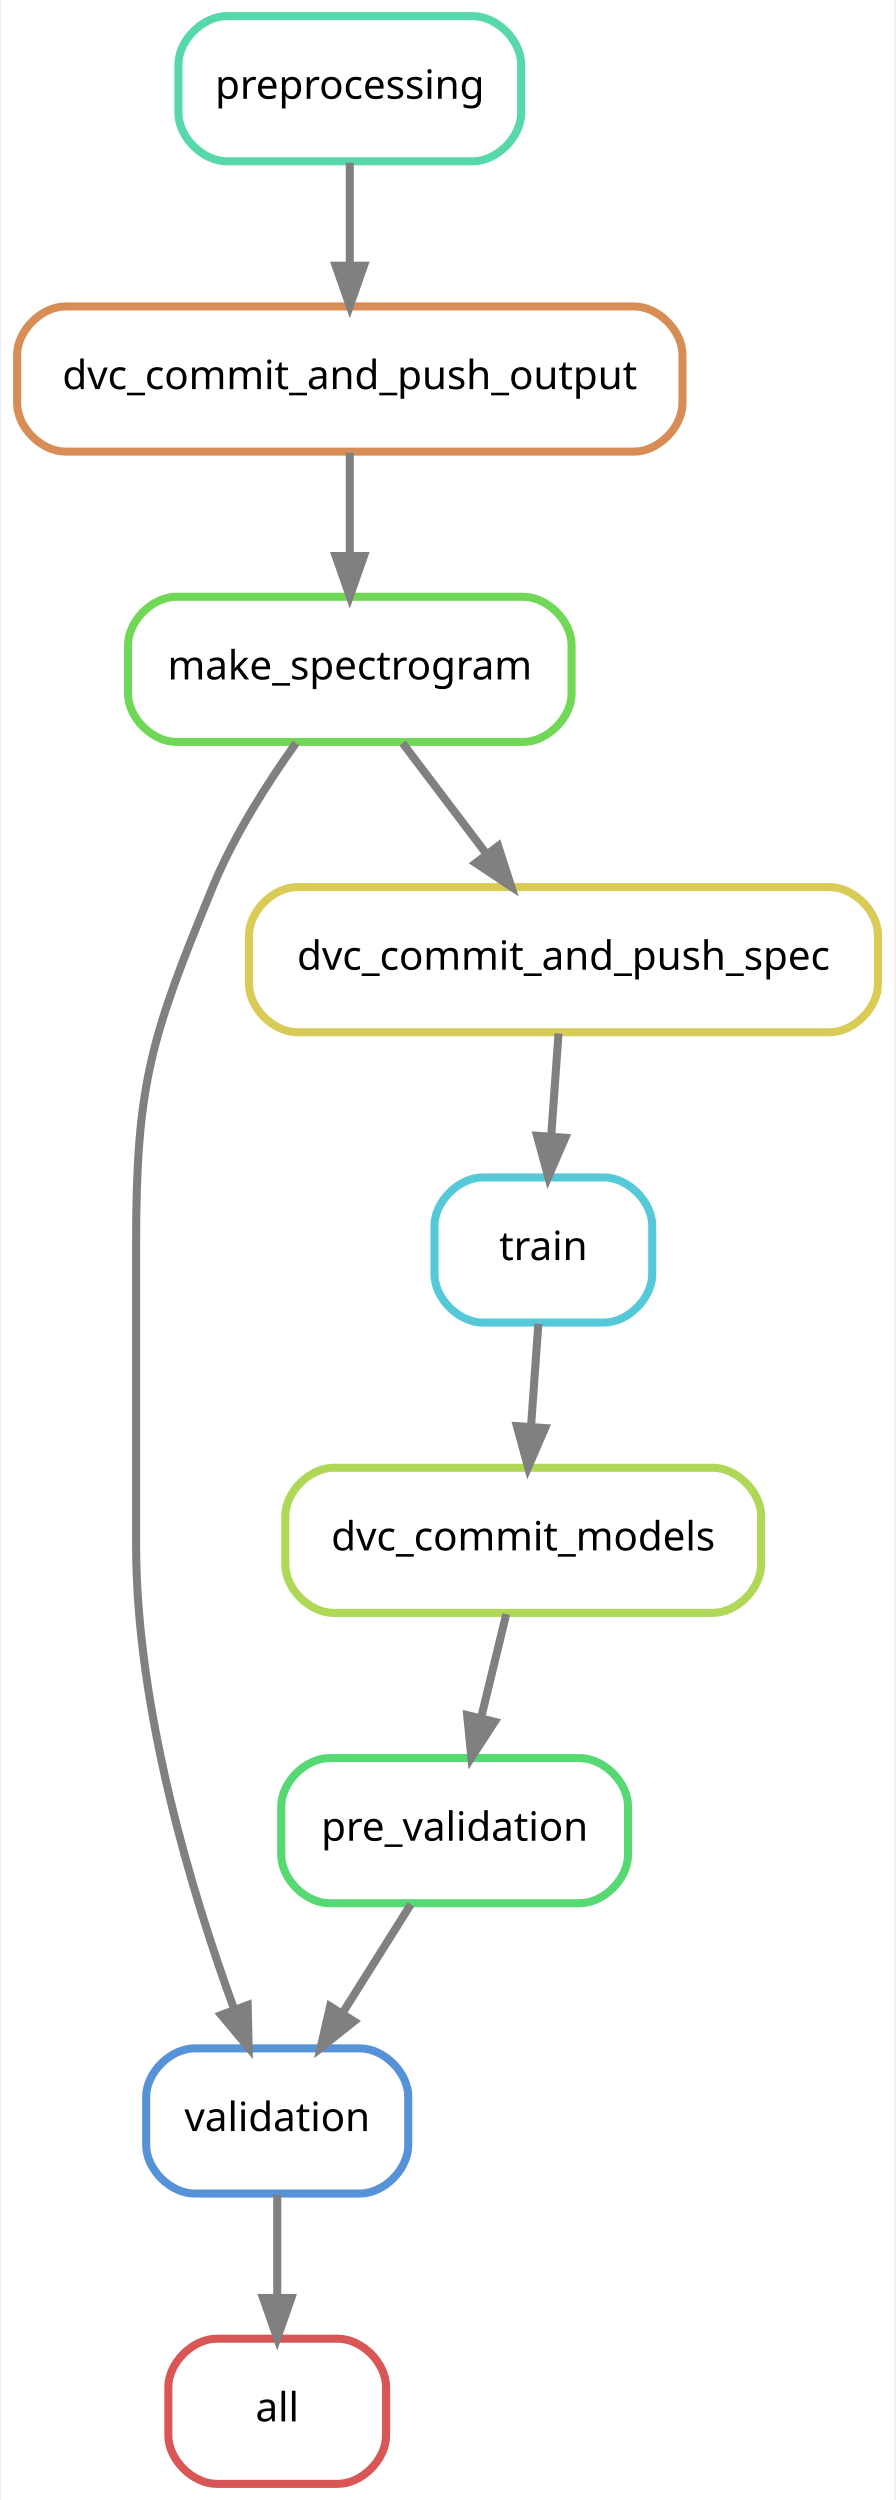
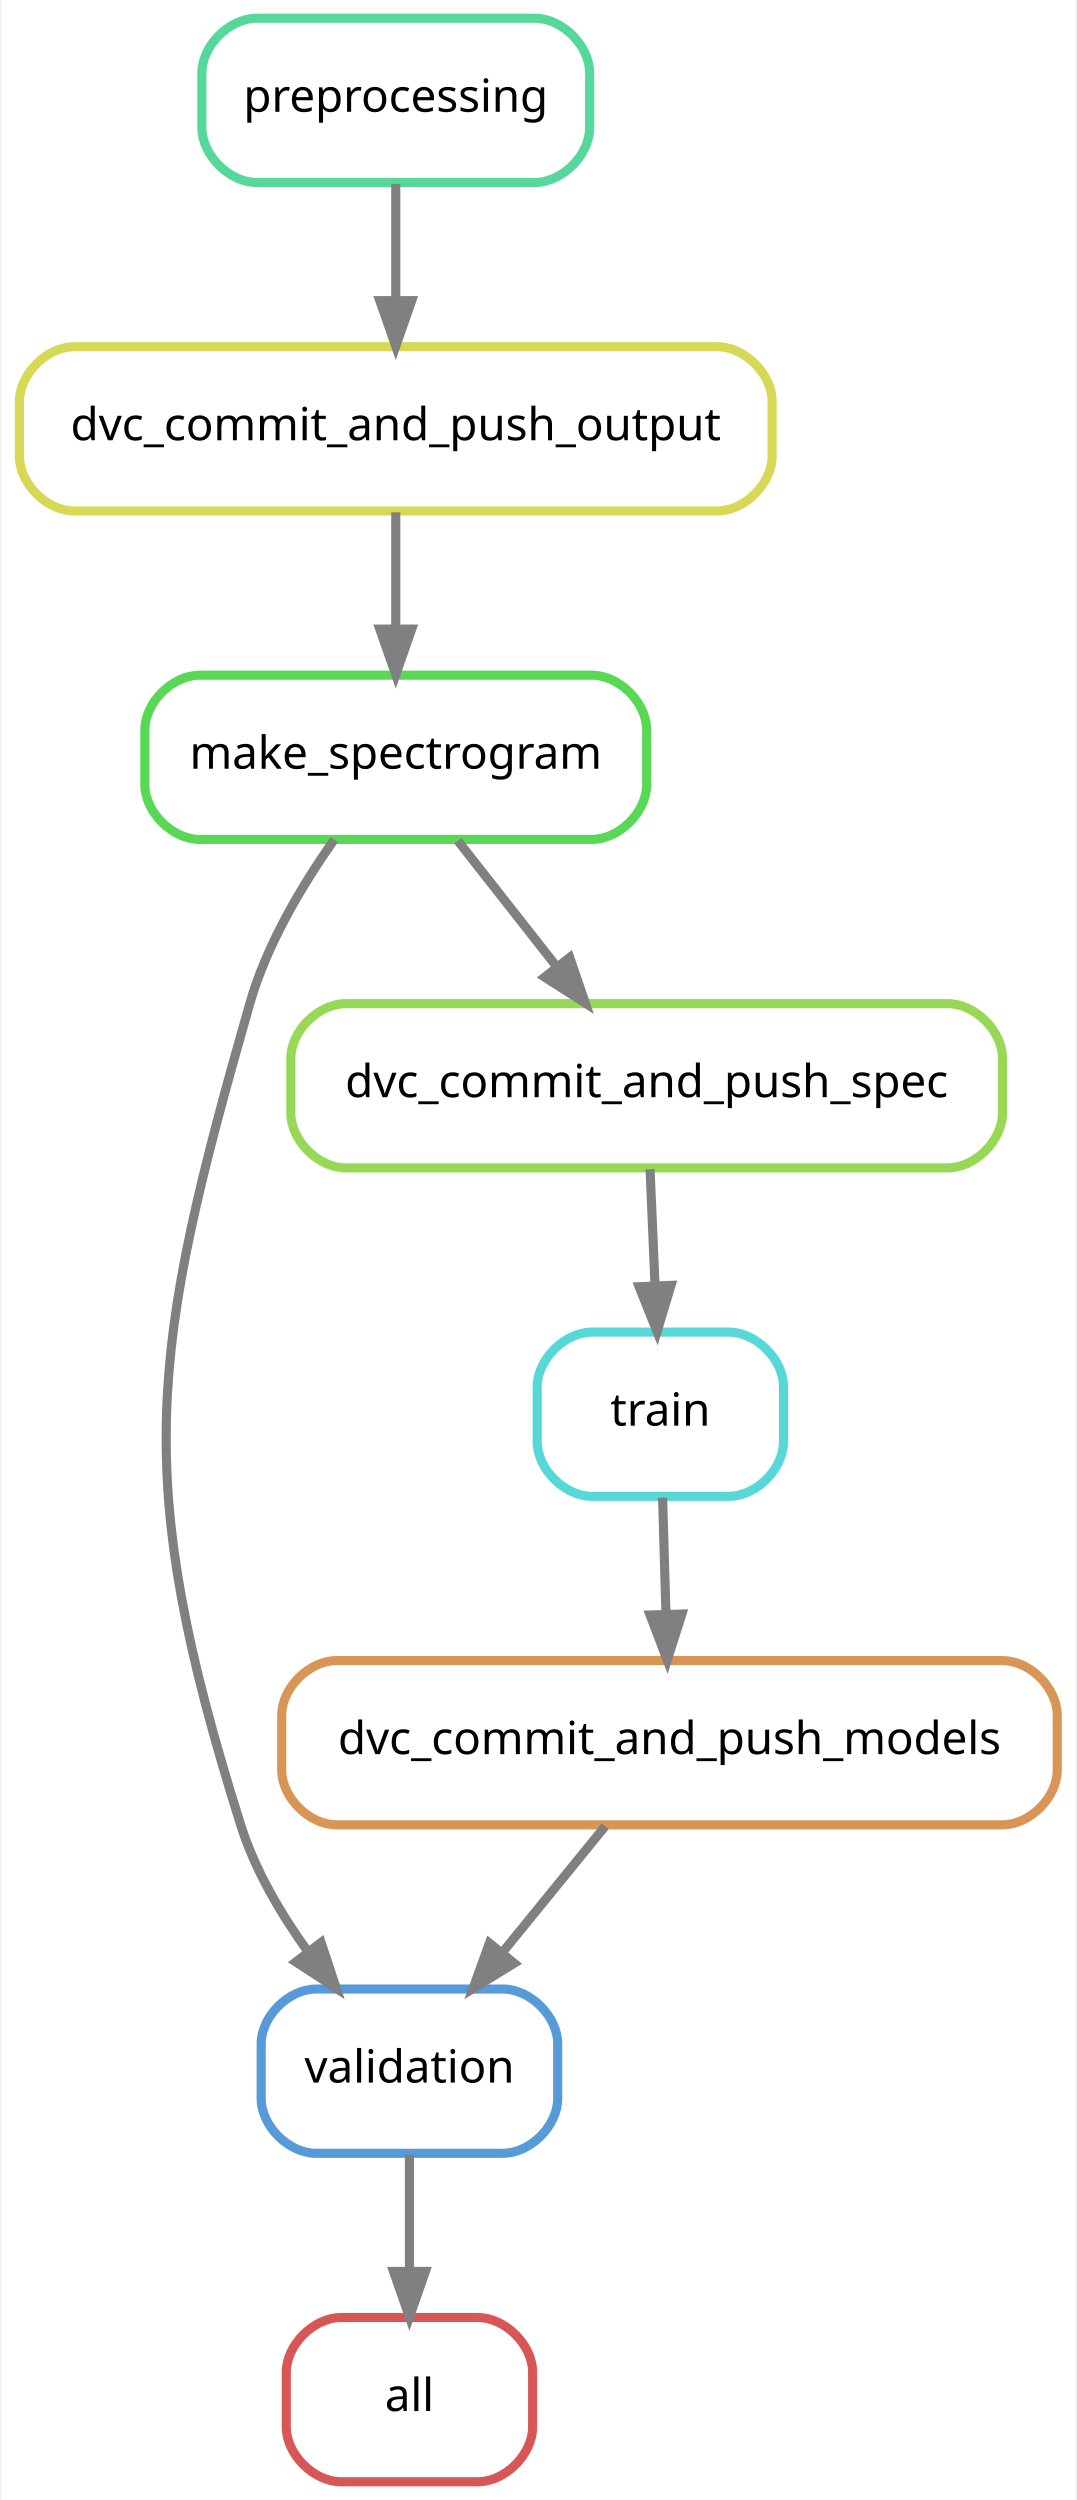
- <svg xmlns="http://www.w3.org/2000/svg" width="222pt" height="620pt" viewBox="0.00 0.00 221.50 620.00">
-   <g id="graph0" class="graph" transform="scale(1 1) rotate(0) translate(4 616)">
-     <polygon fill="white" stroke="transparent" points="-4,4 -4,-616 217.5,-616 217.5,4 -4,4" />
+ <svg xmlns="http://www.w3.org/2000/svg" width="236pt" height="548pt" viewBox="0.00 0.00 235.50 548.00">
+   <g id="graph0" class="graph" transform="scale(1 1) rotate(0) translate(4 544)">
+     <polygon fill="white" stroke="transparent" points="-4,4 -4,-544 231.5,-544 231.5,4 -4,4" />
    <g id="node1" class="node">
-       <path fill="none" stroke="#d85656" stroke-width="2" d="M79.5,-36C79.5,-36 49.5,-36 49.5,-36 43.5,-36 37.5,-30 37.5,-24 37.5,-24 37.5,-12 37.5,-12 37.5,-6 43.5,0 49.5,0 49.5,0 79.5,0 79.5,0 85.5,0 91.5,-6 91.5,-12 91.5,-12 91.5,-24 91.5,-24 91.5,-30 85.5,-36 79.5,-36" />
-       <text text-anchor="middle" x="64.5" y="-15.5" font-family="sans" font-size="10.00">all</text>
+       <path fill="none" stroke="#d85656" stroke-width="2" d="M100.5,-36C100.5,-36 70.5,-36 70.5,-36 64.5,-36 58.5,-30 58.5,-24 58.5,-24 58.5,-12 58.5,-12 58.5,-6 64.5,0 70.5,0 70.5,0 100.5,0 100.5,0 106.5,0 112.5,-6 112.5,-12 112.5,-12 112.5,-24 112.5,-24 112.5,-30 106.5,-36 100.5,-36" />
+       <text text-anchor="middle" x="85.5" y="-15.5" font-family="sans" font-size="10.00">all</text>
    </g>
    <g id="node2" class="node">
-       <path fill="none" stroke="#5692d8" stroke-width="2" d="M85,-108C85,-108 44,-108 44,-108 38,-108 32,-102 32,-96 32,-96 32,-84 32,-84 32,-78 38,-72 44,-72 44,-72 85,-72 85,-72 91,-72 97,-78 97,-84 97,-84 97,-96 97,-96 97,-102 91,-108 85,-108" />
-       <text text-anchor="middle" x="64.5" y="-87.5" font-family="sans" font-size="10.00">validation</text>
+       <path fill="none" stroke="#569ad8" stroke-width="2" d="M106,-108C106,-108 65,-108 65,-108 59,-108 53,-102 53,-96 53,-96 53,-84 53,-84 53,-78 59,-72 65,-72 65,-72 106,-72 106,-72 112,-72 118,-78 118,-84 118,-84 118,-96 118,-96 118,-102 112,-108 106,-108" />
+       <text text-anchor="middle" x="85.5" y="-87.5" font-family="sans" font-size="10.00">validation</text>
    </g>
    <g id="edge1" class="edge">
-       <path fill="none" stroke="grey" stroke-width="2" d="M64.5,-71.7C64.5,-63.98 64.5,-54.71 64.5,-46.11" />
-       <polygon fill="grey" stroke="grey" stroke-width="2" points="68,-46.1 64.5,-36.1 61,-46.1 68,-46.1" />
+       <path fill="none" stroke="grey" stroke-width="2" d="M85.5,-71.7C85.5,-63.98 85.5,-54.71 85.5,-46.11" />
+       <polygon fill="grey" stroke="grey" stroke-width="2" points="89,-46.1 85.5,-36.1 82,-46.1 89,-46.1" />
    </g>
    <g id="node3" class="node">
-       <path fill="none" stroke="#70d856" stroke-width="2" d="M125.5,-468C125.5,-468 39.5,-468 39.5,-468 33.5,-468 27.5,-462 27.5,-456 27.5,-456 27.5,-444 27.5,-444 27.5,-438 33.5,-432 39.5,-432 39.5,-432 125.5,-432 125.5,-432 131.5,-432 137.5,-438 137.5,-444 137.5,-444 137.5,-456 137.5,-456 137.5,-462 131.5,-468 125.5,-468" />
-       <text text-anchor="middle" x="82.5" y="-447.5" font-family="sans" font-size="10.00">make_spectrogram</text>
+       <path fill="none" stroke="#59d856" stroke-width="2" d="M125.5,-396C125.5,-396 39.5,-396 39.5,-396 33.5,-396 27.5,-390 27.5,-384 27.5,-384 27.5,-372 27.5,-372 27.5,-366 33.5,-360 39.5,-360 39.5,-360 125.5,-360 125.5,-360 131.5,-360 137.5,-366 137.5,-372 137.5,-372 137.5,-384 137.5,-384 137.5,-390 131.5,-396 125.5,-396" />
+       <text text-anchor="middle" x="82.5" y="-375.5" font-family="sans" font-size="10.00">make_spectrogram</text>
    </g>
    <g id="edge2" class="edge">
-       <path fill="none" stroke="grey" stroke-width="2" d="M69.16,-431.73C62.06,-421.78 53.74,-408.74 48.5,-396 33.11,-358.6 29.5,-347.45 29.5,-307 29.5,-307 29.5,-307 29.5,-233 29.5,-191.84 43.53,-145.88 53.83,-117.69" />
-       <polygon fill="grey" stroke="grey" stroke-width="2" points="57.17,-118.74 57.42,-108.15 50.62,-116.28 57.17,-118.74" />
+       <path fill="none" stroke="grey" stroke-width="2" d="M69.01,-359.95C62.03,-350.06 54.22,-337.02 50.5,-324 28.5,-247.08 24.5,-220.32 48.5,-144 51.6,-134.15 57.25,-124.53 63.22,-116.25" />
+       <polygon fill="grey" stroke="grey" stroke-width="2" points="66.13,-118.21 69.46,-108.15 60.59,-113.94 66.13,-118.21" />
    </g>
-     <g id="node9" class="node">
-       <path fill="none" stroke="#d8cb56" stroke-width="2" d="M201.5,-396C201.5,-396 69.5,-396 69.5,-396 63.5,-396 57.5,-390 57.5,-384 57.5,-384 57.5,-372 57.5,-372 57.5,-366 63.5,-360 69.5,-360 69.5,-360 201.5,-360 201.5,-360 207.5,-360 213.5,-366 213.5,-372 213.5,-372 213.5,-384 213.5,-384 213.5,-390 207.5,-396 201.5,-396" />
-       <text text-anchor="middle" x="135.5" y="-375.5" font-family="sans" font-size="10.00">dvc_commit_and_push_spec</text>
+     <g id="node8" class="node">
+       <path fill="none" stroke="#97d856" stroke-width="2" d="M203.5,-324C203.5,-324 71.5,-324 71.5,-324 65.5,-324 59.5,-318 59.5,-312 59.5,-312 59.5,-300 59.5,-300 59.5,-294 65.5,-288 71.5,-288 71.5,-288 203.5,-288 203.5,-288 209.5,-288 215.5,-294 215.5,-300 215.5,-300 215.5,-312 215.5,-312 215.5,-318 209.5,-324 203.5,-324" />
+       <text text-anchor="middle" x="137.5" y="-303.5" font-family="sans" font-size="10.00">dvc_commit_and_push_spec</text>
    </g>
-     <g id="edge9" class="edge">
-       <path fill="none" stroke="grey" stroke-width="2" d="M95.6,-431.7C101.89,-423.39 109.55,-413.28 116.46,-404.14" />
-       <polygon fill="grey" stroke="grey" stroke-width="2" points="119.3,-406.19 122.55,-396.1 113.72,-401.96 119.3,-406.19" />
+     <g id="edge8" class="edge">
+       <path fill="none" stroke="grey" stroke-width="2" d="M96.1,-359.7C102.62,-351.39 110.57,-341.28 117.75,-332.14" />
+       <polygon fill="grey" stroke="grey" stroke-width="2" points="120.63,-334.13 124.06,-324.1 115.13,-329.81 120.63,-334.13" />
    </g>
    <g id="node4" class="node">
-       <path fill="none" stroke="#d88d56" stroke-width="2" d="M153,-540C153,-540 12,-540 12,-540 6,-540 0,-534 0,-528 0,-528 0,-516 0,-516 0,-510 6,-504 12,-504 12,-504 153,-504 153,-504 159,-504 165,-510 165,-516 165,-516 165,-528 165,-528 165,-534 159,-540 153,-540" />
-       <text text-anchor="middle" x="82.5" y="-519.5" font-family="sans" font-size="10.00">dvc_commit_and_push_output</text>
+       <path fill="none" stroke="#d6d856" stroke-width="2" d="M153,-468C153,-468 12,-468 12,-468 6,-468 0,-462 0,-456 0,-456 0,-444 0,-444 0,-438 6,-432 12,-432 12,-432 153,-432 153,-432 159,-432 165,-438 165,-444 165,-444 165,-456 165,-456 165,-462 159,-468 153,-468" />
+       <text text-anchor="middle" x="82.5" y="-447.5" font-family="sans" font-size="10.00">dvc_commit_and_push_output</text>
    </g>
    <g id="edge4" class="edge">
+       <path fill="none" stroke="grey" stroke-width="2" d="M82.5,-431.7C82.5,-423.98 82.5,-414.71 82.5,-406.11" />
+       <polygon fill="grey" stroke="grey" stroke-width="2" points="86,-406.1 82.5,-396.1 79,-406.1 86,-406.1" />
+     </g>
+     <g id="node5" class="node">
+       <path fill="none" stroke="#56d89a" stroke-width="2" d="M113,-540C113,-540 52,-540 52,-540 46,-540 40,-534 40,-528 40,-528 40,-516 40,-516 40,-510 46,-504 52,-504 52,-504 113,-504 113,-504 119,-504 125,-510 125,-516 125,-516 125,-528 125,-528 125,-534 119,-540 113,-540" />
+       <text text-anchor="middle" x="82.5" y="-519.5" font-family="sans" font-size="10.00">preprocessing</text>
+     </g>
+     <g id="edge5" class="edge">
      <path fill="none" stroke="grey" stroke-width="2" d="M82.5,-503.7C82.5,-495.98 82.5,-486.71 82.5,-478.11" />
      <polygon fill="grey" stroke="grey" stroke-width="2" points="86,-478.1 82.5,-468.1 79,-478.1 86,-478.1" />
    </g>
-     <g id="node5" class="node">
-       <path fill="none" stroke="#56d8a9" stroke-width="2" d="M113,-612C113,-612 52,-612 52,-612 46,-612 40,-606 40,-600 40,-600 40,-588 40,-588 40,-582 46,-576 52,-576 52,-576 113,-576 113,-576 119,-576 125,-582 125,-588 125,-588 125,-600 125,-600 125,-606 119,-612 113,-612" />
-       <text text-anchor="middle" x="82.5" y="-591.5" font-family="sans" font-size="10.00">preprocessing</text>
-     </g>
-     <g id="edge5" class="edge">
-       <path fill="none" stroke="grey" stroke-width="2" d="M82.5,-575.7C82.5,-567.98 82.5,-558.71 82.5,-550.11" />
-       <polygon fill="grey" stroke="grey" stroke-width="2" points="86,-550.1 82.5,-540.1 79,-550.1 86,-550.1" />
-     </g>
    <g id="node6" class="node">
-       <path fill="none" stroke="#56d873" stroke-width="2" d="M139.5,-180C139.5,-180 77.5,-180 77.5,-180 71.5,-180 65.5,-174 65.5,-168 65.5,-168 65.5,-156 65.5,-156 65.5,-150 71.5,-144 77.5,-144 77.5,-144 139.5,-144 139.5,-144 145.5,-144 151.5,-150 151.5,-156 151.5,-156 151.5,-168 151.5,-168 151.5,-174 145.5,-180 139.5,-180" />
-       <text text-anchor="middle" x="108.5" y="-159.5" font-family="sans" font-size="10.00">pre_validation</text>
+       <path fill="none" stroke="#d89556" stroke-width="2" d="M215.5,-180C215.5,-180 69.5,-180 69.5,-180 63.5,-180 57.5,-174 57.5,-168 57.5,-168 57.5,-156 57.5,-156 57.5,-150 63.5,-144 69.5,-144 69.5,-144 215.5,-144 215.5,-144 221.5,-144 227.5,-150 227.5,-156 227.5,-156 227.5,-168 227.5,-168 227.5,-174 221.5,-180 215.5,-180" />
+       <text text-anchor="middle" x="142.5" y="-159.5" font-family="sans" font-size="10.00">dvc_commit_and_push_models</text>
    </g>
    <g id="edge3" class="edge">
-       <path fill="none" stroke="grey" stroke-width="2" d="M97.62,-143.7C92.51,-135.56 86.3,-125.69 80.66,-116.7" />
-       <polygon fill="grey" stroke="grey" stroke-width="2" points="83.54,-114.71 75.25,-108.1 77.61,-118.43 83.54,-114.71" />
+       <path fill="none" stroke="grey" stroke-width="2" d="M128.41,-143.7C121.58,-135.3 113.24,-125.07 105.74,-115.86" />
+       <polygon fill="grey" stroke="grey" stroke-width="2" points="108.46,-113.65 99.43,-108.1 103.03,-118.07 108.46,-113.65" />
    </g>
    <g id="node7" class="node">
-       <path fill="none" stroke="#afd856" stroke-width="2" d="M172.5,-252C172.5,-252 78.5,-252 78.5,-252 72.5,-252 66.5,-246 66.5,-240 66.5,-240 66.5,-228 66.5,-228 66.5,-222 72.5,-216 78.5,-216 78.5,-216 172.5,-216 172.5,-216 178.5,-216 184.5,-222 184.5,-228 184.5,-228 184.5,-240 184.5,-240 184.5,-246 178.5,-252 172.5,-252" />
-       <text text-anchor="middle" x="125.5" y="-231.5" font-family="sans" font-size="10.00">dvc_commit_models</text>
+       <path fill="none" stroke="#56d8d8" stroke-width="2" d="M155.5,-252C155.5,-252 125.5,-252 125.5,-252 119.5,-252 113.5,-246 113.5,-240 113.5,-240 113.5,-228 113.5,-228 113.5,-222 119.5,-216 125.5,-216 125.5,-216 155.5,-216 155.5,-216 161.5,-216 167.5,-222 167.5,-228 167.5,-228 167.5,-240 167.5,-240 167.5,-246 161.5,-252 155.5,-252" />
+       <text text-anchor="middle" x="140.5" y="-231.5" font-family="sans" font-size="10.00">train</text>
    </g>
    <g id="edge6" class="edge">
-       <path fill="none" stroke="grey" stroke-width="2" d="M121.3,-215.7C119.4,-207.9 117.12,-198.51 115.02,-189.83" />
-       <polygon fill="grey" stroke="grey" stroke-width="2" points="118.42,-189 112.65,-180.1 111.61,-190.65 118.42,-189" />
-     </g>
-     <g id="node8" class="node">
-       <path fill="none" stroke="#56c9d8" stroke-width="2" d="M145.5,-324C145.5,-324 115.5,-324 115.5,-324 109.5,-324 103.5,-318 103.5,-312 103.5,-312 103.5,-300 103.5,-300 103.5,-294 109.5,-288 115.5,-288 115.5,-288 145.5,-288 145.5,-288 151.5,-288 157.5,-294 157.5,-300 157.5,-300 157.5,-312 157.5,-312 157.5,-318 151.5,-324 145.5,-324" />
-       <text text-anchor="middle" x="130.5" y="-303.5" font-family="sans" font-size="10.00">train</text>
+       <path fill="none" stroke="grey" stroke-width="2" d="M140.99,-215.7C141.21,-207.98 141.48,-198.71 141.73,-190.11" />
+       <polygon fill="grey" stroke="grey" stroke-width="2" points="145.22,-190.2 142.01,-180.1 138.23,-190 145.22,-190.2" />
    </g>
    <g id="edge7" class="edge">
-       <path fill="none" stroke="grey" stroke-width="2" d="M129.26,-287.7C128.71,-279.98 128.05,-270.71 127.44,-262.11" />
-       <polygon fill="grey" stroke="grey" stroke-width="2" points="130.93,-261.83 126.72,-252.1 123.94,-262.33 130.93,-261.83" />
-     </g>
-     <g id="edge8" class="edge">
-       <path fill="none" stroke="grey" stroke-width="2" d="M134.26,-359.7C133.71,-351.98 133.05,-342.71 132.44,-334.11" />
-       <polygon fill="grey" stroke="grey" stroke-width="2" points="135.93,-333.83 131.72,-324.1 128.94,-334.33 135.93,-333.83" />
+       <path fill="none" stroke="grey" stroke-width="2" d="M138.24,-287.7C138.57,-279.98 138.97,-270.71 139.34,-262.11" />
+       <polygon fill="grey" stroke="grey" stroke-width="2" points="142.84,-262.25 139.77,-252.1 135.84,-261.95 142.84,-262.25" />
    </g>
  </g>
</svg>
